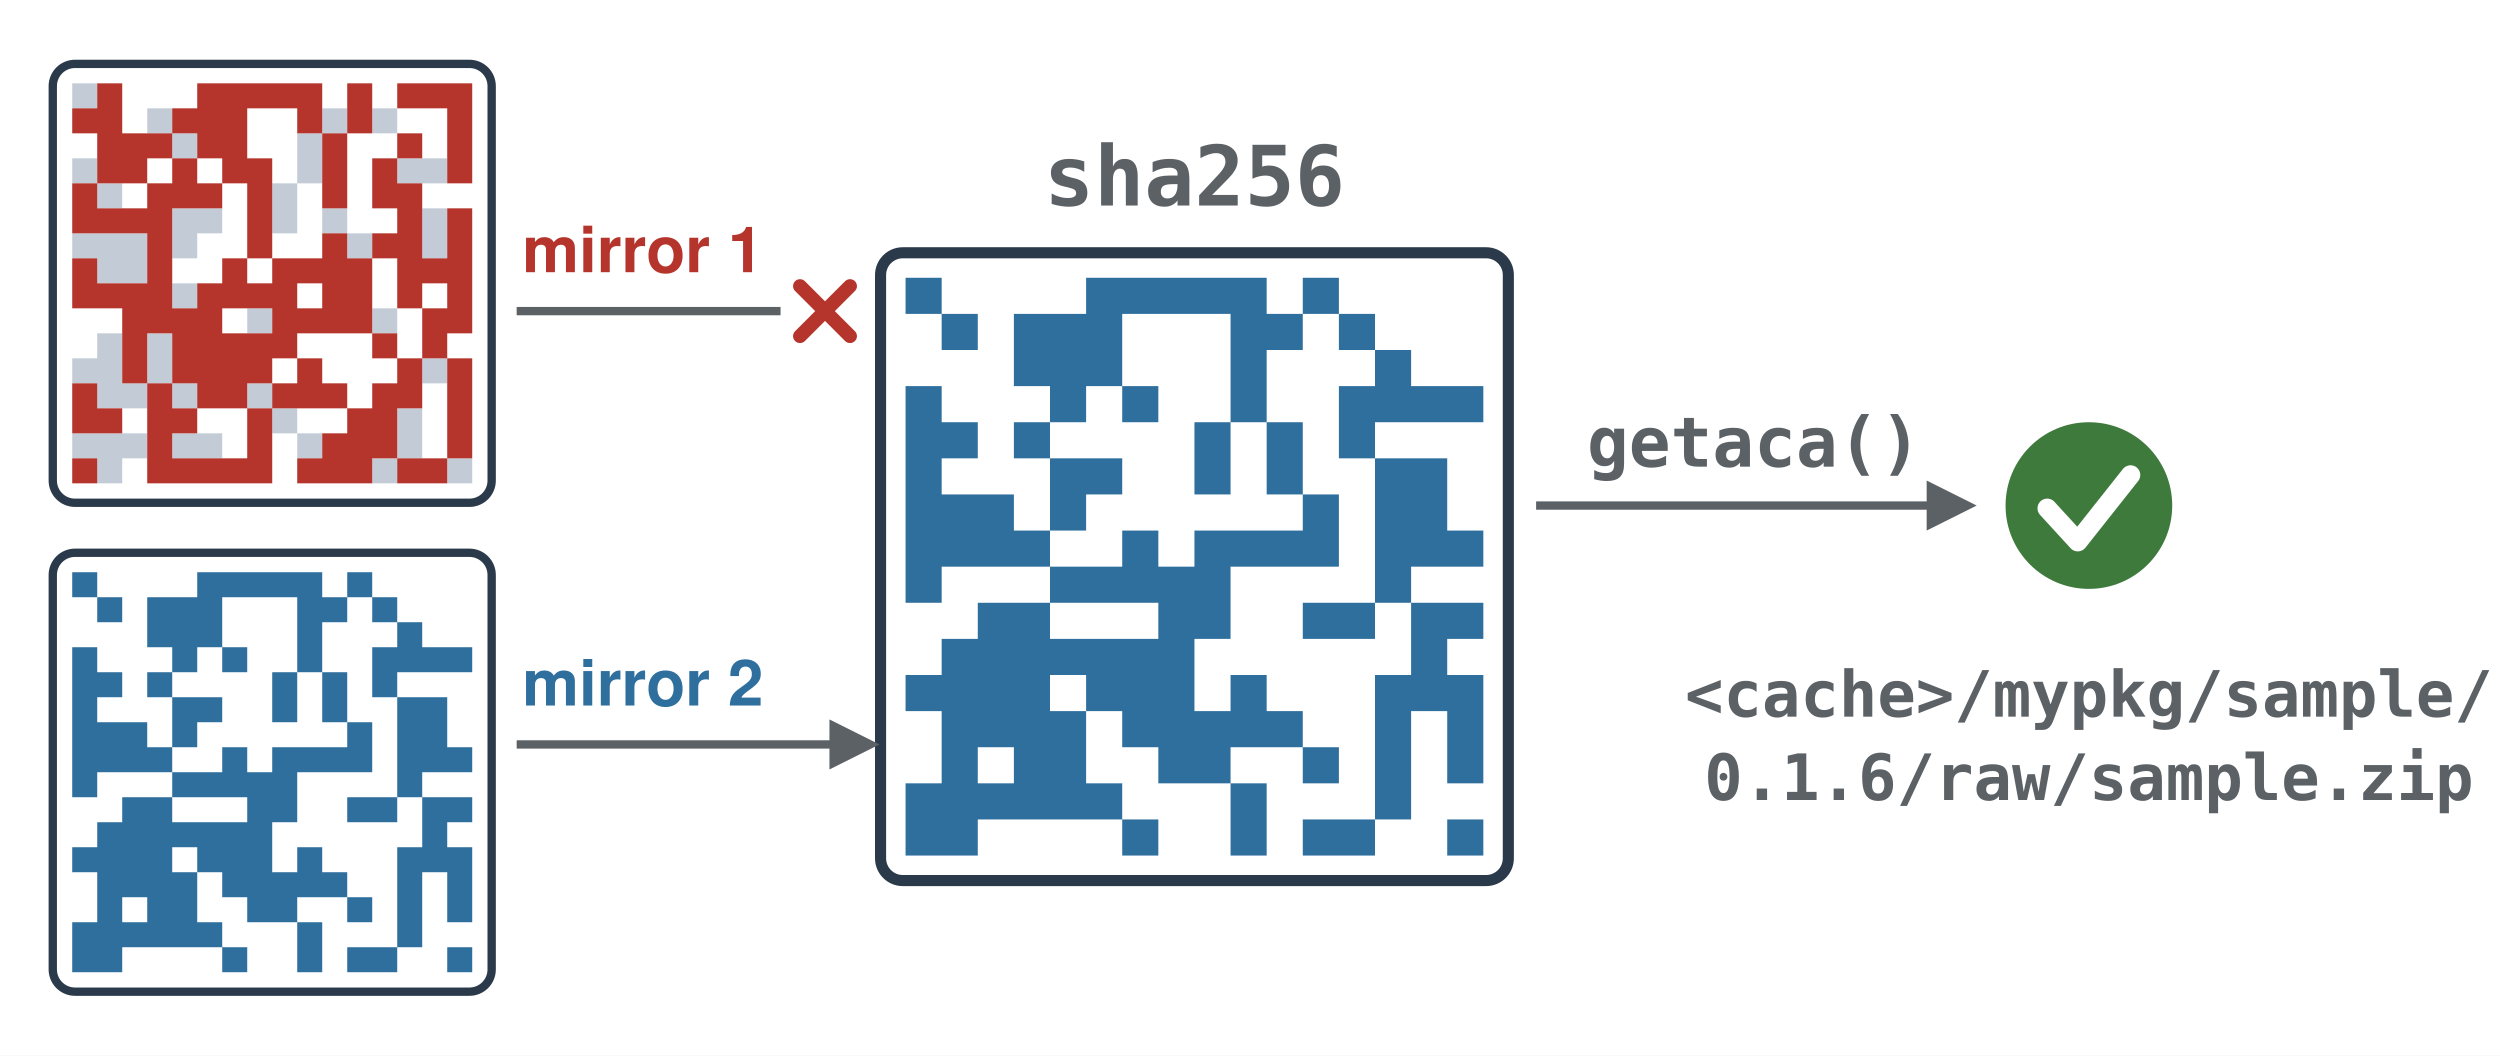
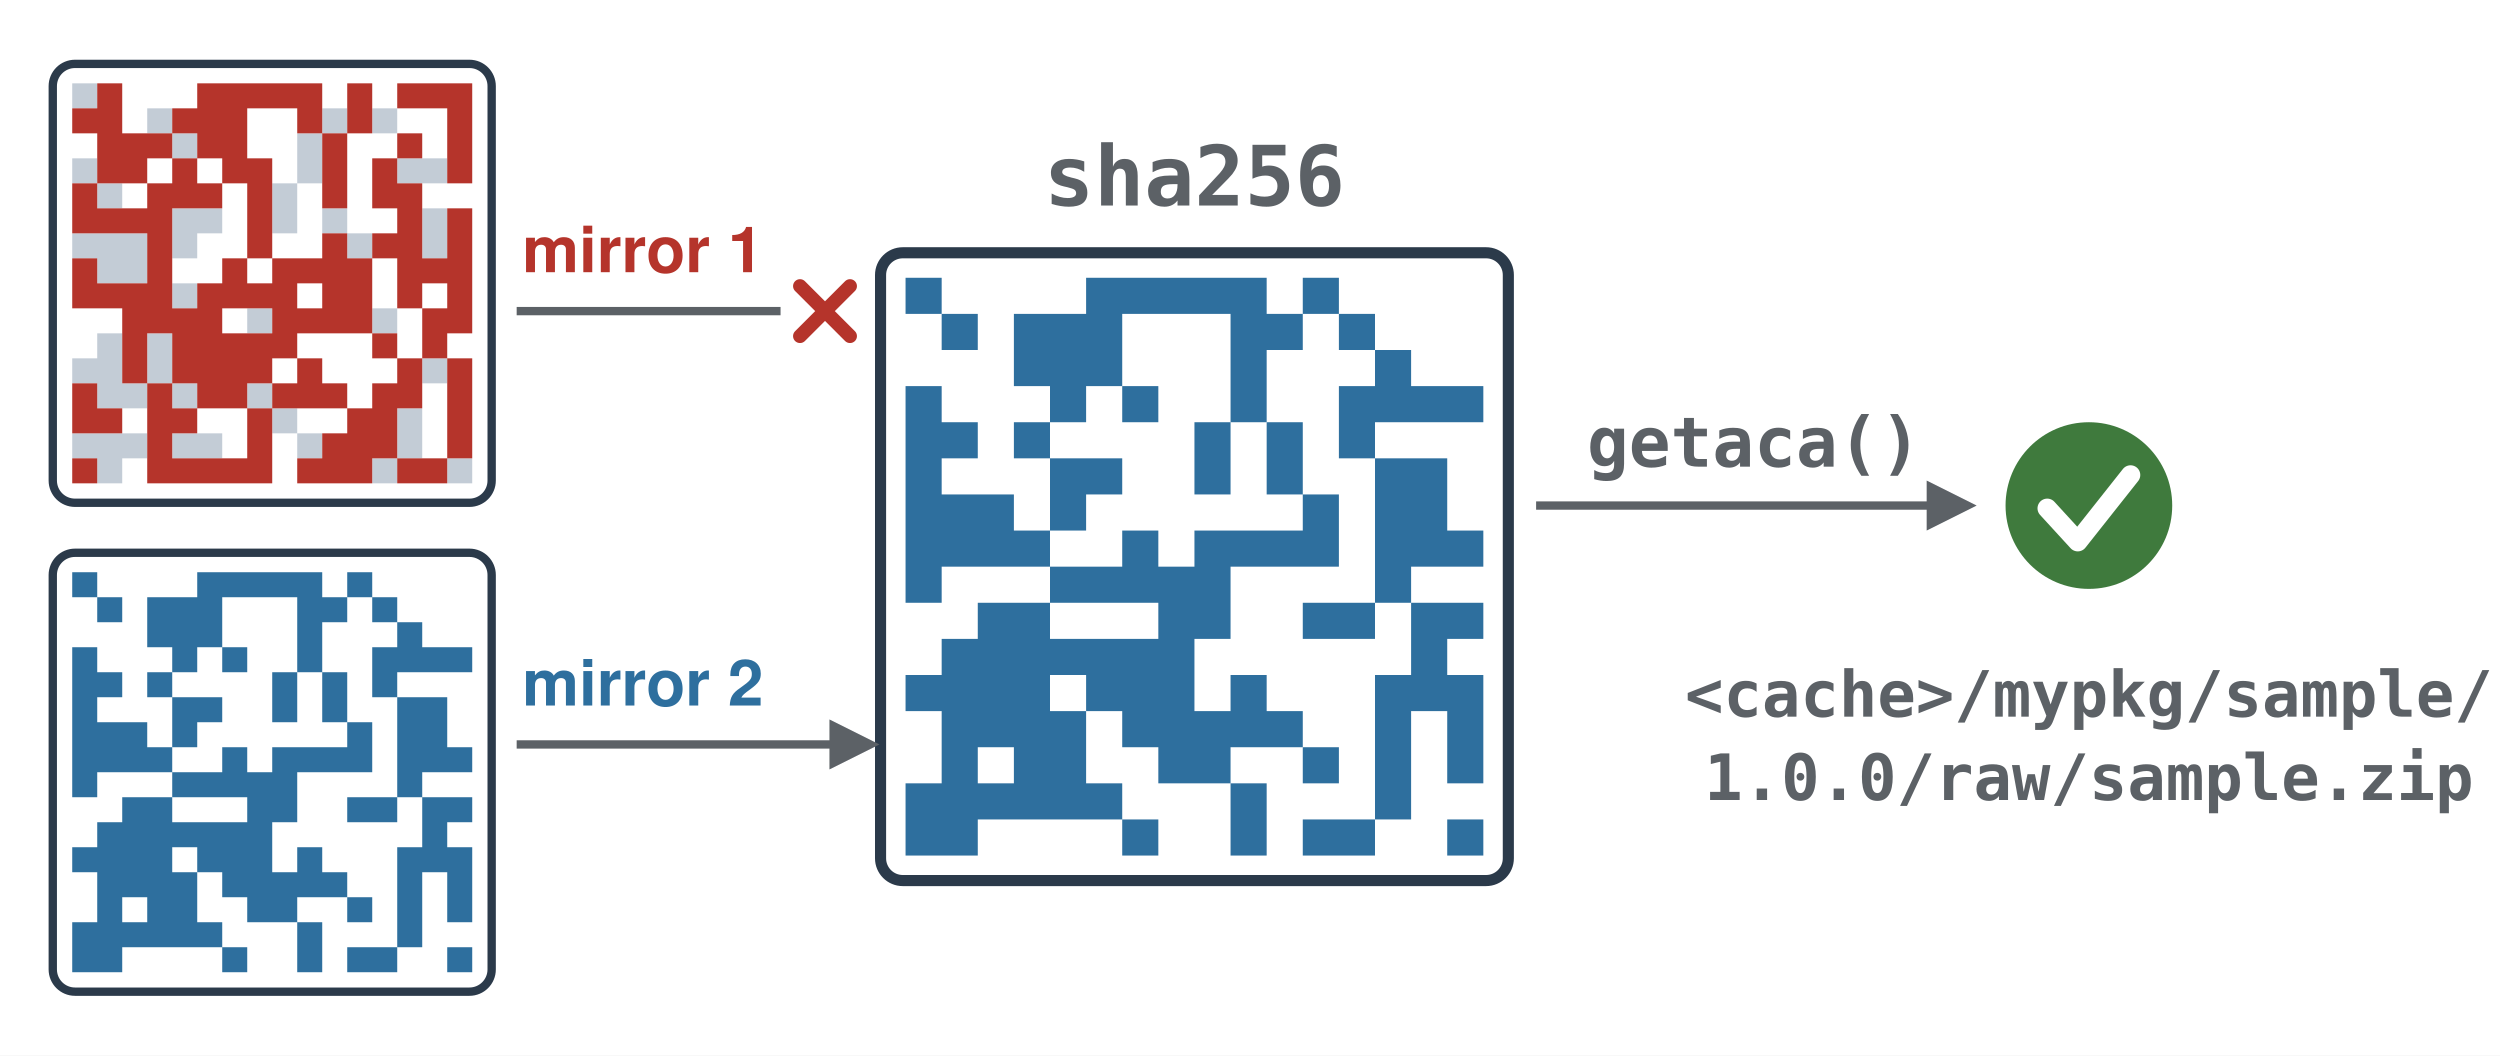
- <svg xmlns="http://www.w3.org/2000/svg" viewBox="0 0 900 380" width="900" height="380" role="img" aria-label="SHA-256 digests drawn as 16 by 16 bit matrices. The digest a registry declares for sample.zip is in the middle. The copy from mirror 1 has one changed byte, 138 of its 256 digest bits differ, drawn red, and it is refused. The copy from mirror 2 matches bit for bit and getaca() returns its path, &lt;cache&gt;/mypkg/sample/0.1.6/raw/sample.zip.">
+ <svg xmlns="http://www.w3.org/2000/svg" viewBox="0 0 900 380" width="900" height="380" role="img" aria-label="SHA-256 digests drawn as 16 by 16 bit matrices. The digest a registry declares for sample.zip is in the middle. The copy from mirror 1 has one changed byte, 138 of its 256 digest bits differ, drawn red, and it is refused. The copy from mirror 2 matches bit for bit and getaca() returns its path, &lt;cache&gt;/mypkg/sample/1.0.0/raw/sample.zip.">
  <defs>
    <marker id="head" viewBox="0 0 10 10" refX="8" refY="5" markerWidth="6" markerHeight="6" orient="auto">
      <path d="M0,0 L10,5 L0,10 z" fill="#5C6166" />
    </marker>
  </defs>
  <rect width="900" height="380" fill="#FFFFFF" />
  <rect x="19" y="23" width="158" height="158" rx="8" fill="#FFFFFF" stroke="#2B3A4A" stroke-width="3" />
  <path fill="#C3CCD6" d="M26 30h9v9h-9zM53 39h9v9h-9zM116 39h9v9h-9zM134 39h9v9h-9zM62 48h9v9h-9zM107 48h9v9h-9zM26 57h9v9h-9zM107 57h9v9h-9zM143 57h18v9h-18zM35 66h9v9h-9zM98 66h9v9h-9zM62 75h18v9h-18zM98 75h9v9h-9zM116 75h9v9h-9zM152 75h9v9h-9zM26 84h27v9h-27zM62 84h9v9h-9zM125 84h9v9h-9zM152 84h9v9h-9zM35 93h18v9h-18zM62 102h9v9h-9zM89 111h9v9h-9zM134 111h9v9h-9zM35 120h9v9h-9zM53 120h9v9h-9zM26 129h18v9h-18zM53 129h9v9h-9zM152 129h9v9h-9zM35 138h18v9h-18zM62 138h9v9h-9zM89 138h9v9h-9zM98 147h9v9h-9zM143 147h9v9h-9zM26 156h27v9h-27zM62 156h18v9h-18zM107 156h9v9h-9zM143 156h9v9h-9zM35 165h9v9h-9zM134 165h9v9h-9zM161 165h9v9h-9z" />
  <path fill="#B5342B" d="M35 30h9v9h-9zM71 30h45v9h-45zM125 30h9v9h-9zM143 30h27v9h-27zM26 39h18v9h-18zM62 39h27v9h-27zM107 39h9v9h-9zM125 39h9v9h-9zM161 39h9v9h-9zM35 48h27v9h-27zM71 48h18v9h-18zM116 48h9v9h-9zM143 48h9v9h-9zM161 48h9v9h-9zM35 57h18v9h-18zM62 57h9v9h-9zM80 57h18v9h-18zM116 57h9v9h-9zM134 57h9v9h-9zM161 57h9v9h-9zM26 66h9v9h-9zM53 66h27v9h-27zM89 66h9v9h-9zM116 66h9v9h-9zM134 66h18v9h-18zM26 75h36v9h-36zM89 75h9v9h-9zM143 75h9v9h-9zM161 75h9v9h-9zM53 84h9v9h-9zM89 84h9v9h-9zM116 84h9v9h-9zM134 84h18v9h-18zM161 84h9v9h-9zM26 93h9v9h-9zM53 93h9v9h-9zM80 93h9v9h-9zM98 93h36v9h-36zM143 93h27v9h-27zM26 102h36v9h-36zM71 102h36v9h-36zM116 102h18v9h-18zM143 102h9v9h-9zM161 102h9v9h-9zM44 111h36v9h-36zM98 111h36v9h-36zM152 111h18v9h-18zM44 120h9v9h-9zM62 120h45v9h-45zM134 120h9v9h-9zM152 120h9v9h-9zM44 129h9v9h-9zM62 129h36v9h-36zM107 129h9v9h-9zM143 129h9v9h-9zM161 129h9v9h-9zM26 138h9v9h-9zM53 138h9v9h-9zM71 138h18v9h-18zM98 138h27v9h-27zM134 138h18v9h-18zM161 138h9v9h-9zM26 147h18v9h-18zM53 147h18v9h-18zM89 147h9v9h-9zM125 147h18v9h-18zM161 147h9v9h-9zM53 156h9v9h-9zM89 156h9v9h-9zM116 156h27v9h-27zM161 156h9v9h-9zM26 165h9v9h-9zM53 165h45v9h-45zM107 165h27v9h-27zM143 165h18v9h-18z" />
  <rect x="19" y="199" width="158" height="158" rx="8" fill="#FFFFFF" stroke="#2B3A4A" stroke-width="3" />
  <path fill="#2E6F9E" d="M26 206h9v9h-9zM71 206h45v9h-45zM125 206h9v9h-9zM35 215h9v9h-9zM53 215h27v9h-27zM107 215h18v9h-18zM134 215h9v9h-9zM53 224h27v9h-27zM107 224h9v9h-9zM143 224h9v9h-9zM26 233h9v9h-9zM62 233h9v9h-9zM80 233h9v9h-9zM107 233h9v9h-9zM134 233h36v9h-36zM26 242h18v9h-18zM53 242h9v9h-9zM98 242h9v9h-9zM116 242h9v9h-9zM134 242h9v9h-9zM26 251h9v9h-9zM62 251h18v9h-18zM98 251h9v9h-9zM116 251h9v9h-9zM143 251h18v9h-18zM26 260h27v9h-27zM62 260h9v9h-9zM125 260h9v9h-9zM143 260h18v9h-18zM26 269h36v9h-36zM80 269h9v9h-9zM98 269h36v9h-36zM143 269h27v9h-27zM26 278h9v9h-9zM62 278h45v9h-45zM143 278h9v9h-9zM44 287h18v9h-18zM89 287h18v9h-18zM125 287h18v9h-18zM152 287h18v9h-18zM35 296h63v9h-63zM152 296h9v9h-9zM26 305h36v9h-36zM71 305h27v9h-27zM107 305h9v9h-9zM143 305h27v9h-27zM35 314h36v9h-36zM80 314h45v9h-45zM143 314h9v9h-9zM161 314h9v9h-9zM35 323h9v9h-9zM53 323h18v9h-18zM89 323h18v9h-18zM125 323h9v9h-9zM143 323h9v9h-9zM161 323h9v9h-9zM26 332h54v9h-54zM107 332h9v9h-9zM143 332h9v9h-9zM26 341h18v9h-18zM80 341h9v9h-9zM107 341h9v9h-9zM125 341h18v9h-18zM161 341h9v9h-9z" />
  <rect x="317" y="91" width="226" height="226" rx="8" fill="#FFFFFF" stroke="#2B3A4A" stroke-width="4" />
  <path fill="#2E6F9E" d="M326 100h13v13h-13zM391 100h65v13h-65zM469 100h13v13h-13zM339 113h13v13h-13zM365 113h39v13h-39zM443 113h26v13h-26zM482 113h13v13h-13zM365 126h39v13h-39zM443 126h13v13h-13zM495 126h13v13h-13zM326 139h13v13h-13zM378 139h13v13h-13zM404 139h13v13h-13zM443 139h13v13h-13zM482 139h52v13h-52zM326 152h26v13h-26zM365 152h13v13h-13zM430 152h13v13h-13zM456 152h13v13h-13zM482 152h13v13h-13zM326 165h13v13h-13zM378 165h26v13h-26zM430 165h13v13h-13zM456 165h13v13h-13zM495 165h26v13h-26zM326 178h39v13h-39zM378 178h13v13h-13zM469 178h13v13h-13zM495 178h26v13h-26zM326 191h52v13h-52zM404 191h13v13h-13zM430 191h52v13h-52zM495 191h39v13h-39zM326 204h13v13h-13zM378 204h65v13h-65zM495 204h13v13h-13zM352 217h26v13h-26zM417 217h26v13h-26zM469 217h26v13h-26zM508 217h26v13h-26zM339 230h91v13h-91zM508 230h13v13h-13zM326 243h52v13h-52zM391 243h39v13h-39zM443 243h13v13h-13zM495 243h39v13h-39zM339 256h52v13h-52zM404 256h65v13h-65zM495 256h13v13h-13zM521 256h13v13h-13zM339 269h13v13h-13zM365 269h26v13h-26zM417 269h26v13h-26zM469 269h13v13h-13zM495 269h13v13h-13zM521 269h13v13h-13zM326 282h78v13h-78zM443 282h13v13h-13zM495 282h13v13h-13zM326 295h26v13h-26zM404 295h13v13h-13zM443 295h13v13h-13zM469 295h26v13h-26zM521 295h13v13h-13z" />
  <text x="188" y="98" text-anchor="start" font-family="'Segoe UI', Helvetica, Arial, sans-serif" font-size="23" font-weight="bold" fill="#B5342B">mirror 1</text>
  <line x1="186" y1="112" x2="281" y2="112" stroke="#5C6166" stroke-width="3" />
  <path d="M288 103l18 18m0 -18l-18 18" stroke="#B5342B" stroke-width="5" stroke-linecap="round" fill="none" />
  <text x="188" y="254" text-anchor="start" font-family="'Segoe UI', Helvetica, Arial, sans-serif" font-size="23" font-weight="bold" fill="#2E6F9E">mirror 2</text>
  <line x1="186" y1="268" x2="313" y2="268" stroke="#5C6166" stroke-width="3" marker-end="url(#head)" />
  <text x="430" y="74" text-anchor="middle" font-family="Consolas, 'SFMono-Regular', Menlo, monospace" font-size="30" font-weight="bold" fill="#5C6166">sha256</text>
  <text x="631.5" y="168" text-anchor="middle" font-family="Consolas, 'SFMono-Regular', Menlo, monospace" font-size="25" font-weight="bold" fill="#5C6166">getaca()</text>
  <line x1="553" y1="182" x2="708" y2="182" stroke="#5C6166" stroke-width="3" marker-end="url(#head)" />
  <circle cx="752" cy="182" r="30" fill="#3F7A3D" />
  <path d="M737 183l11 12l19 -24" stroke="#FFFFFF" stroke-width="7" stroke-linecap="round" stroke-linejoin="round" fill="none" />
  <text x="752" y="258" text-anchor="middle" font-family="Consolas, 'SFMono-Regular', Menlo, monospace" font-size="23" font-weight="bold" fill="#5C6166">&lt;cache&gt;/mypkg/sample/</text>
-   <text x="752" y="288" text-anchor="middle" font-family="Consolas, 'SFMono-Regular', Menlo, monospace" font-size="23" font-weight="bold" fill="#5C6166">0.1.6/raw/sample.zip</text>
+   <text x="752" y="288" text-anchor="middle" font-family="Consolas, 'SFMono-Regular', Menlo, monospace" font-size="23" font-weight="bold" fill="#5C6166">1.0.0/raw/sample.zip</text>
</svg>
